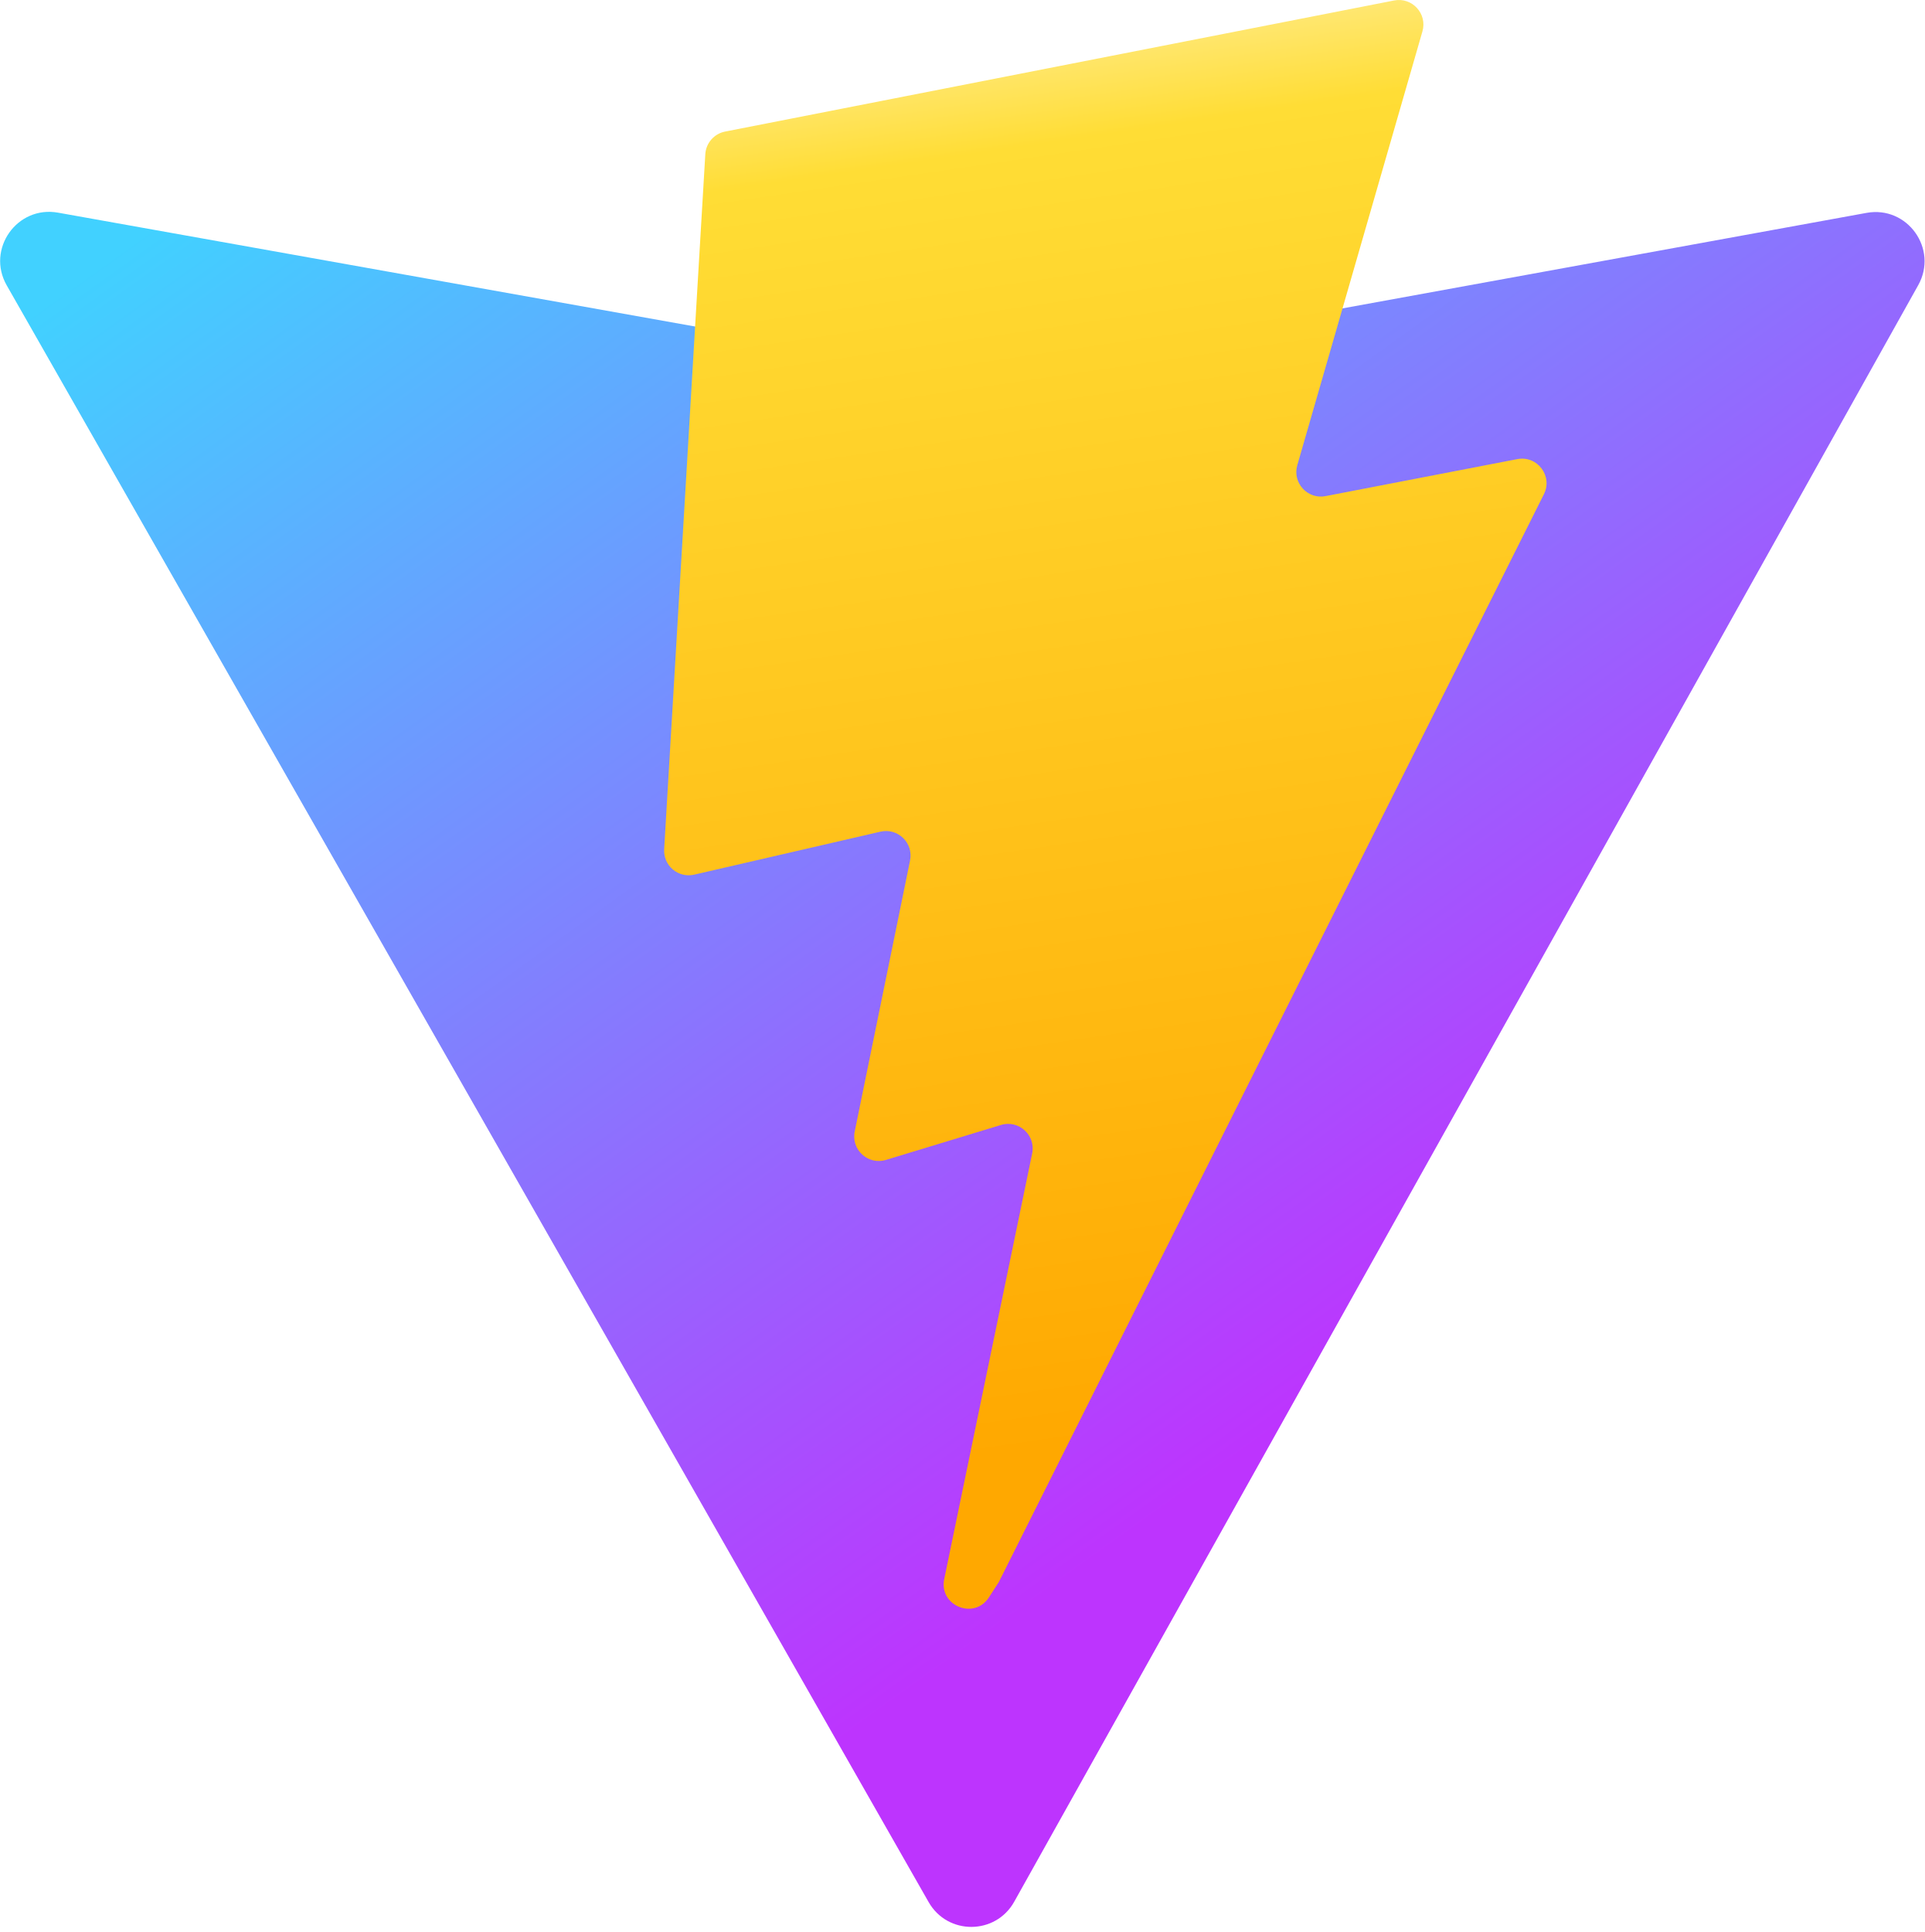
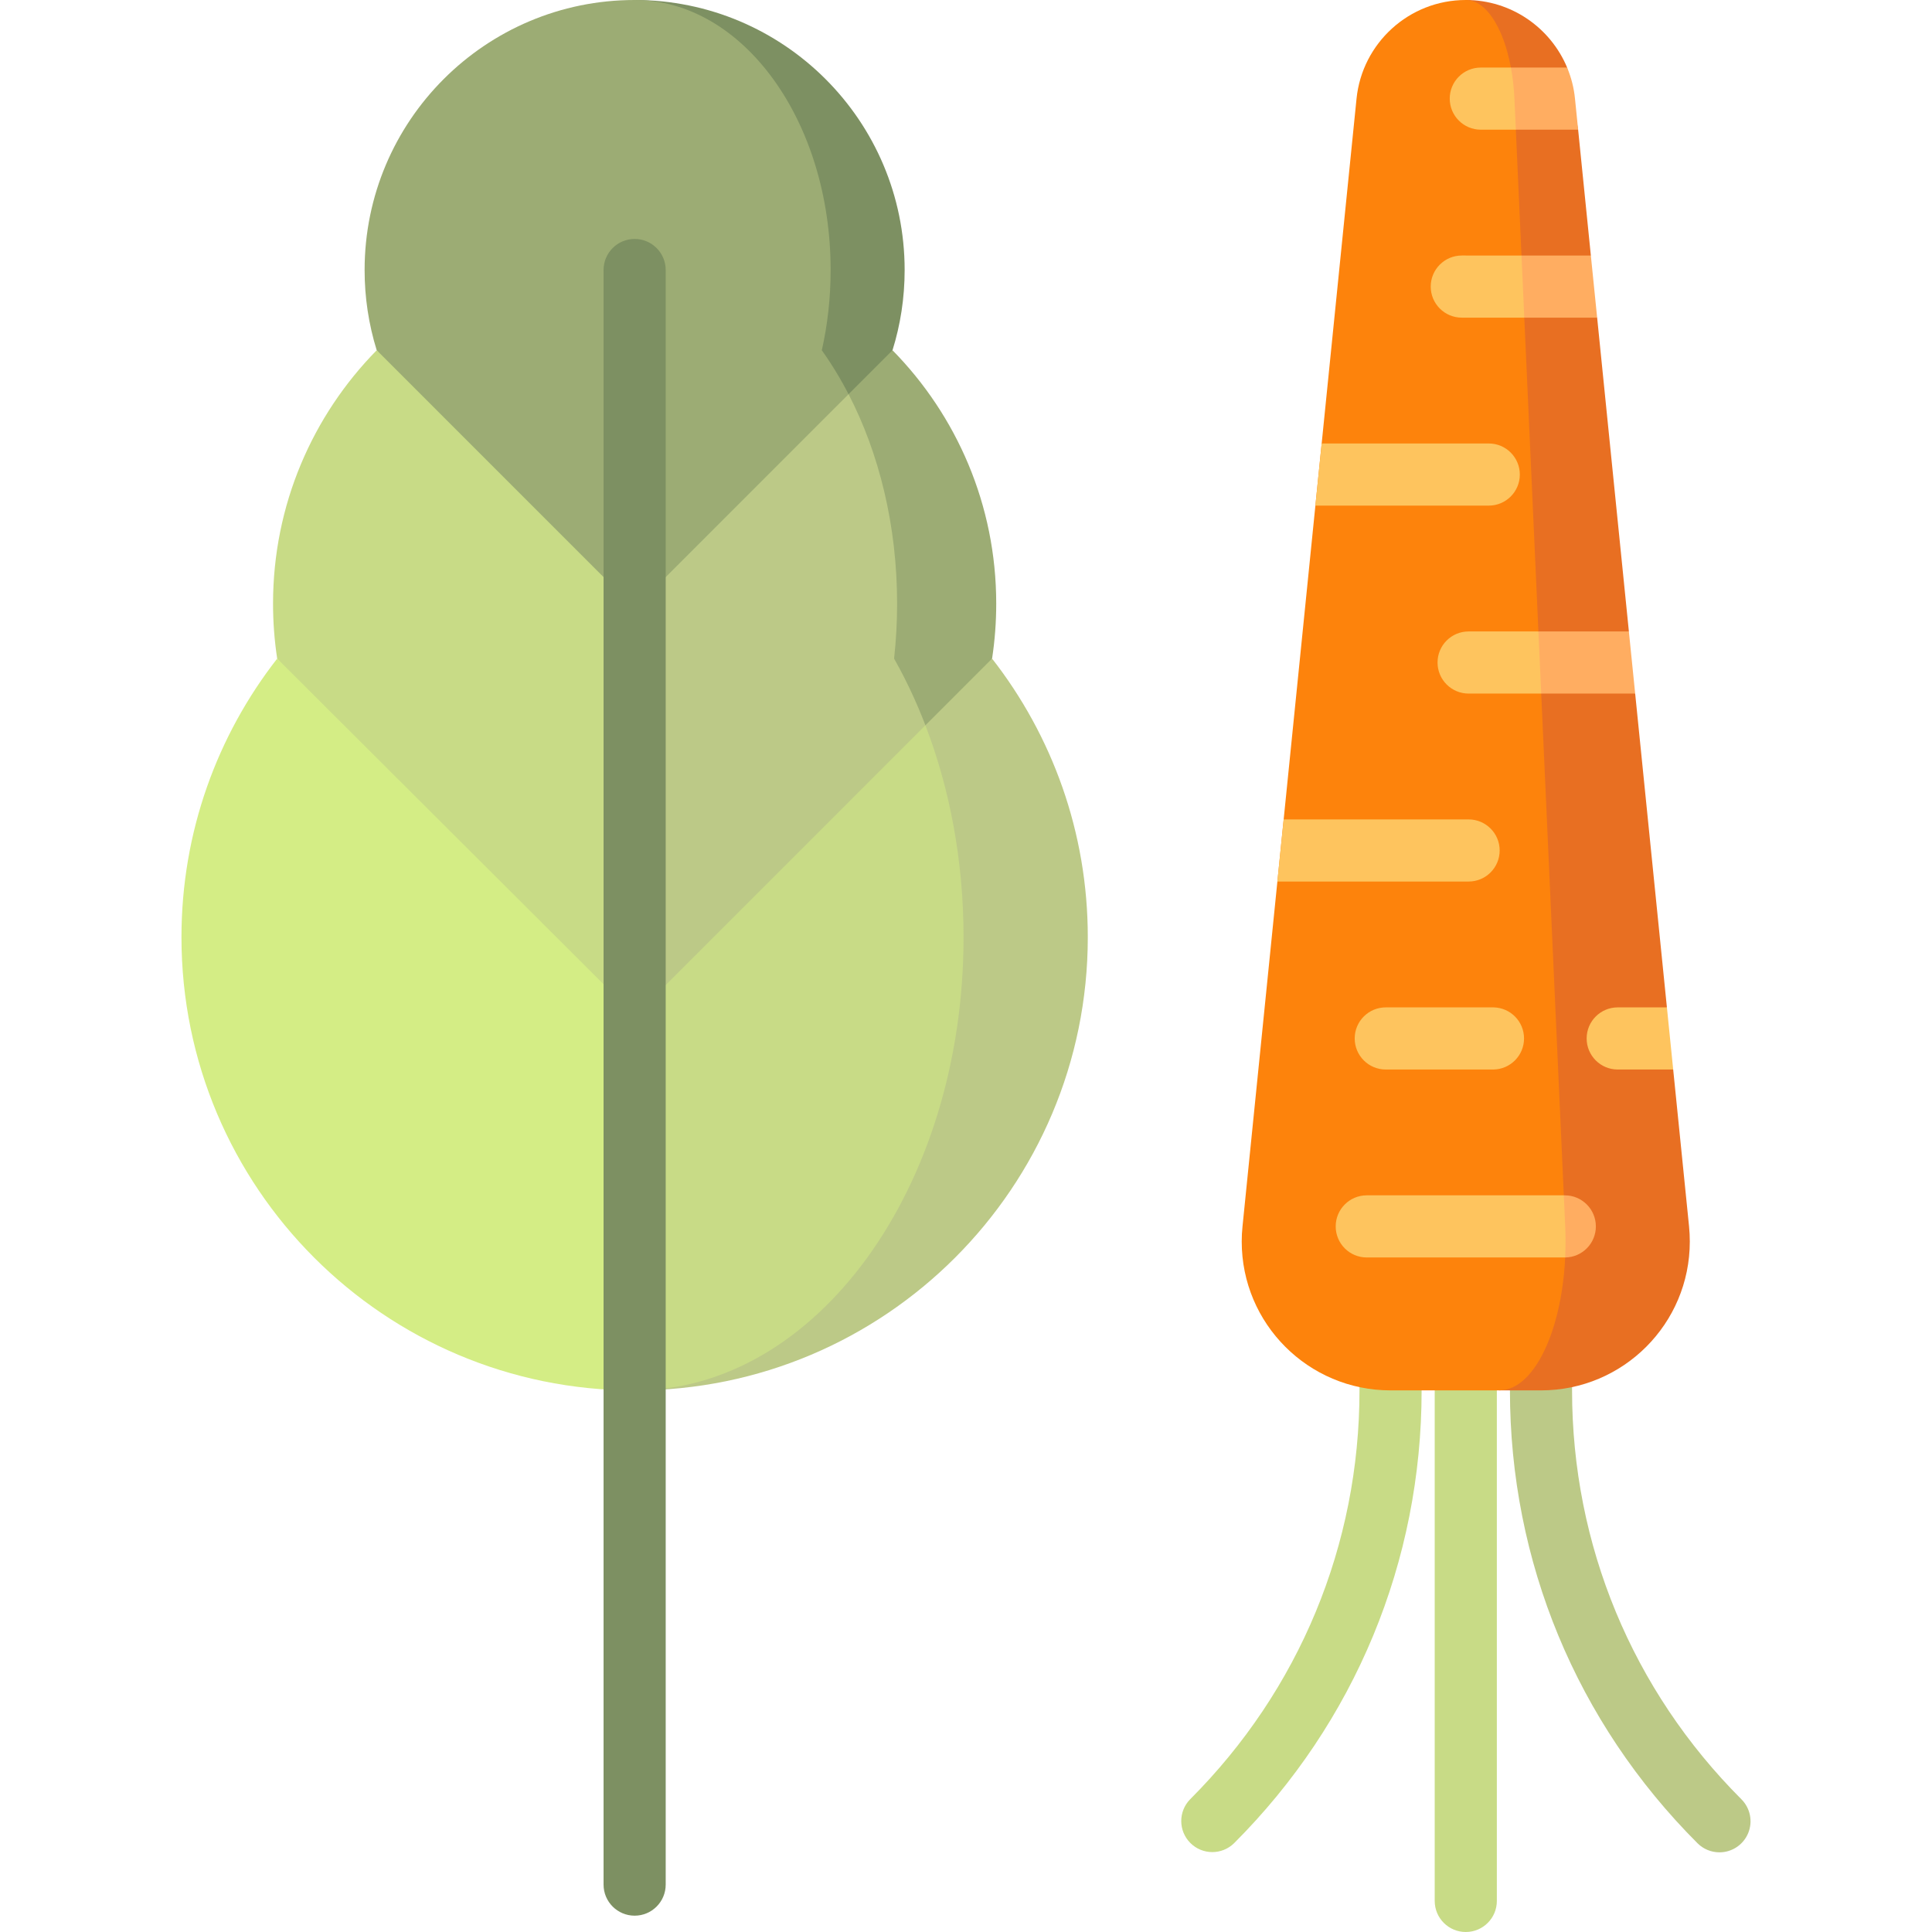
- <svg xmlns="http://www.w3.org/2000/svg" aria-hidden="true" role="img" class="iconify iconify--logos" width="31.88" height="32" preserveAspectRatio="xMidYMid meet" viewBox="0 0 256 257">
-   <defs>
-     <linearGradient id="IconifyId1813088fe1fbc01fb466" x1="-.828%" x2="57.636%" y1="7.652%" y2="78.411%">
-       <stop offset="0%" stop-color="#41D1FF" />
-       <stop offset="100%" stop-color="#BD34FE" />
-     </linearGradient>
-     <linearGradient id="IconifyId1813088fe1fbc01fb467" x1="43.376%" x2="50.316%" y1="2.242%" y2="89.03%">
-       <stop offset="0%" stop-color="#FFEA83" />
-       <stop offset="8.333%" stop-color="#FFDD35" />
-       <stop offset="100%" stop-color="#FFA800" />
-     </linearGradient>
-   </defs>
-   <path fill="url(#IconifyId1813088fe1fbc01fb466)" d="M255.153 37.938L134.897 252.976c-2.483 4.44-8.862 4.466-11.382.048L.875 37.958c-2.746-4.814 1.371-10.646 6.827-9.67l120.385 21.517a6.537 6.537 0 0 0 2.322-.004l117.867-21.483c5.438-.991 9.574 4.796 6.877 9.62Z" />
-   <path fill="url(#IconifyId1813088fe1fbc01fb467)" d="M185.432.063L96.44 17.501a3.268 3.268 0 0 0-2.634 3.014l-5.474 92.456a3.268 3.268 0 0 0 3.997 3.378l24.777-5.718c2.318-.535 4.413 1.507 3.936 3.838l-7.361 36.047c-.495 2.426 1.782 4.5 4.151 3.78l15.304-4.649c2.372-.72 4.652 1.36 4.15 3.788l-11.698 56.621c-.732 3.542 3.979 5.473 5.943 2.437l1.313-2.028l72.516-144.72c1.215-2.423-.88-5.186-3.54-4.672l-25.505 4.922c-2.396.462-4.435-1.77-3.759-4.114l16.646-57.705c.677-2.35-1.37-4.583-3.769-4.113Z" />
+ <svg xmlns="http://www.w3.org/2000/svg" xml:space="preserve" width="800" height="800" viewBox="0 0 512 512">
+   <path d="M360.279 368.47c0 40.935-15.94 79.42-44.886 108.364a8.233 8.233 0 0 0 11.642 11.643c32.055-32.055 49.708-74.675 49.708-120.007v-21.953h-16.465v21.953h.001z" style="fill:#c8db86" />
+   <path d="M461.499 476.834c-28.946-28.944-44.886-67.429-44.886-108.364v-21.953h-16.465v21.953c0 45.334 17.654 87.952 49.709 120.007a8.208 8.208 0 0 0 5.821 2.41 8.233 8.233 0 0 0 5.821-14.053z" style="fill:#bcc987" />
+   <path d="M380.213 503.767a8.232 8.232 0 0 0 8.233 8.233 8.232 8.232 0 0 0 8.233-8.233V346.516h-16.465v157.251z" style="fill:#c8db86" />
+   <path d="m168.183 0 25.367 184.541 42.974-91.721c2.097-6.718 3.216-13.853 3.216-21.262C239.74 32.041 207.699 0 168.183 0z" style="fill:#7d9062" />
+   <path d="m226.48 107.704-58.297 86.398L99.831 92.819a71.556 71.556 0 0 1-3.205-21.262C96.626 32.041 128.656 0 168.183 0c28.682 0 51.942 32.041 51.942 71.557 0 7.409-.812 14.544-2.338 21.262 3.238 4.544 6.158 9.528 8.693 14.885z" style="fill:#9cac74" />
+   <path d="m236.524 92.819-11.646 11.646-.077 146.737 38.111-76.661a96.707 96.707 0 0 0 1.098-14.577c0-26.158-10.494-49.857-27.486-67.145z" style="fill:#9cac74" />
+   <path d="M246.754 196.319 168.293 302.09l-.11-140.919 56.695-56.706c8.101 15.664 12.865 34.807 12.865 55.498 0 4.961-.274 9.824-.801 14.577 3.808 6.718 7.101 14.018 9.812 21.779z" style="fill:#bcc987" />
+   <path d="M168.186 161.169v140.809l-94.729-127.44a96.707 96.707 0 0 1-1.098-14.577c0-26.158 10.483-49.856 27.475-67.145l68.352 68.353z" style="fill:#c8db86" />
+   <path d="m447.617 325.01-4.205-41.574-11.957-8.236 10.292-8.231-8.41-83.156-11.792-8.239 10.126-8.235-8.41-83.152-11.674-8.239 10.007-8.236-3.373-33.349-2.915-16.464C410.919 7.388 400.544 0 388.442 0l8.88 368.466h11.054c21.789 0 39.439-17.651 39.439-39.439 0-1.35-.066-2.689-.198-4.017z" style="fill:#e86f22" />
+   <path d="M414.797 325.01c.066 1.328.088 2.667.088 4.017 0 21.789-7.859 39.439-17.563 39.439h-28.814c-21.778 0-39.439-17.651-39.439-39.439 0-1.35.066-2.689.209-4.017l30.219-298.874C360.989 11.46 373.382 0 388.442 0c6.718 0 12.228 11.46 12.898 26.136l13.457 298.874z" style="fill:#fd830c" />
+   <path d="M441.747 266.967h-13.036a8.232 8.232 0 0 0-8.233 8.233 8.232 8.232 0 0 0 8.233 8.233h14.701l-1.665-16.466zM395.781 283.432h-28.539a8.232 8.232 0 0 1-8.233-8.233 8.232 8.232 0 0 1 8.233-8.233h28.539a8.234 8.234 0 0 1 0 16.466zM394.536 117.527h-44.278l-1.665 16.465h45.943a8.232 8.232 0 0 0 8.233-8.233 8.231 8.231 0 0 0-8.233-8.232zM389.195 217.153h-49.013l-1.665 16.465h50.678a8.232 8.232 0 1 0 0-16.465z" style="fill:#fec45e" />
+   <path d="m431.668 167.34 1.669 16.465h-24.896l-7.716-8.232 6.97-8.233zM421.592 67.715l1.668 16.465h-19.308l-9.429-8.232 8.694-8.233zM414.687 316.777a8.236 8.236 0 0 1 8.233 8.233 8.23 8.23 0 0 1-8.134 8.233l-10.966-8.233 10.604-8.233h.263zM417.387 26.136l.834 8.233h-16.509l-8.737-8.233 7.431-8.233h14.895a28.492 28.492 0 0 1 2.086 8.233z" style="fill:#ffad61" />
+   <path d="M414.797 325.01c.066 1.328.088 2.667.088 4.017 0 1.427-.033 2.832-.099 4.215H362.207a8.222 8.222 0 0 1-8.233-8.233 8.23 8.23 0 0 1 8.233-8.233h52.216l.374 8.234zM407.695 167.34l.746 16.465h-19.242c-4.555 0-8.233-3.688-8.233-8.233s3.677-8.233 8.233-8.233h18.496zM403.217 67.715l.735 16.465h-16.564a8.236 8.236 0 0 1-8.233-8.233 8.236 8.236 0 0 1 8.233-8.233l15.829.001zM401.34 26.136l.373 8.233h-9.286a8.236 8.236 0 0 1-8.233-8.233 8.23 8.23 0 0 1 8.233-8.233h7.98a59.89 59.89 0 0 1 .933 8.233z" style="fill:#fec45e" />
+   <path d="M168.186 269.048v99.427c-66.332 0-120.096-53.775-120.096-120.107 0-27.837 9.473-53.457 25.367-73.829l94.729 94.509z" style="fill:#d4ed85" />
+   <path d="m262.912 174.541-17.673 17.673-77.057 176.264c66.332 0 120.096-53.775 120.096-120.107.001-27.838-9.472-53.457-25.366-73.83z" style="fill:#bcc987" />
+   <path d="M245.24 192.213c6.454 16.761 10.11 35.872 10.11 56.157 0 66.332-39.022 120.107-87.166 120.107V269.05l.11.11 76.946-76.947z" style="fill:#c8db86" />
+   <path d="M168.184 507.673a8.232 8.232 0 0 1-8.233-8.233V71.559c0-4.548 3.686-8.233 8.233-8.233s8.233 3.685 8.233 8.233V499.44a8.232 8.232 0 0 1-8.233 8.233z" style="fill:#7d9062" />
</svg>
